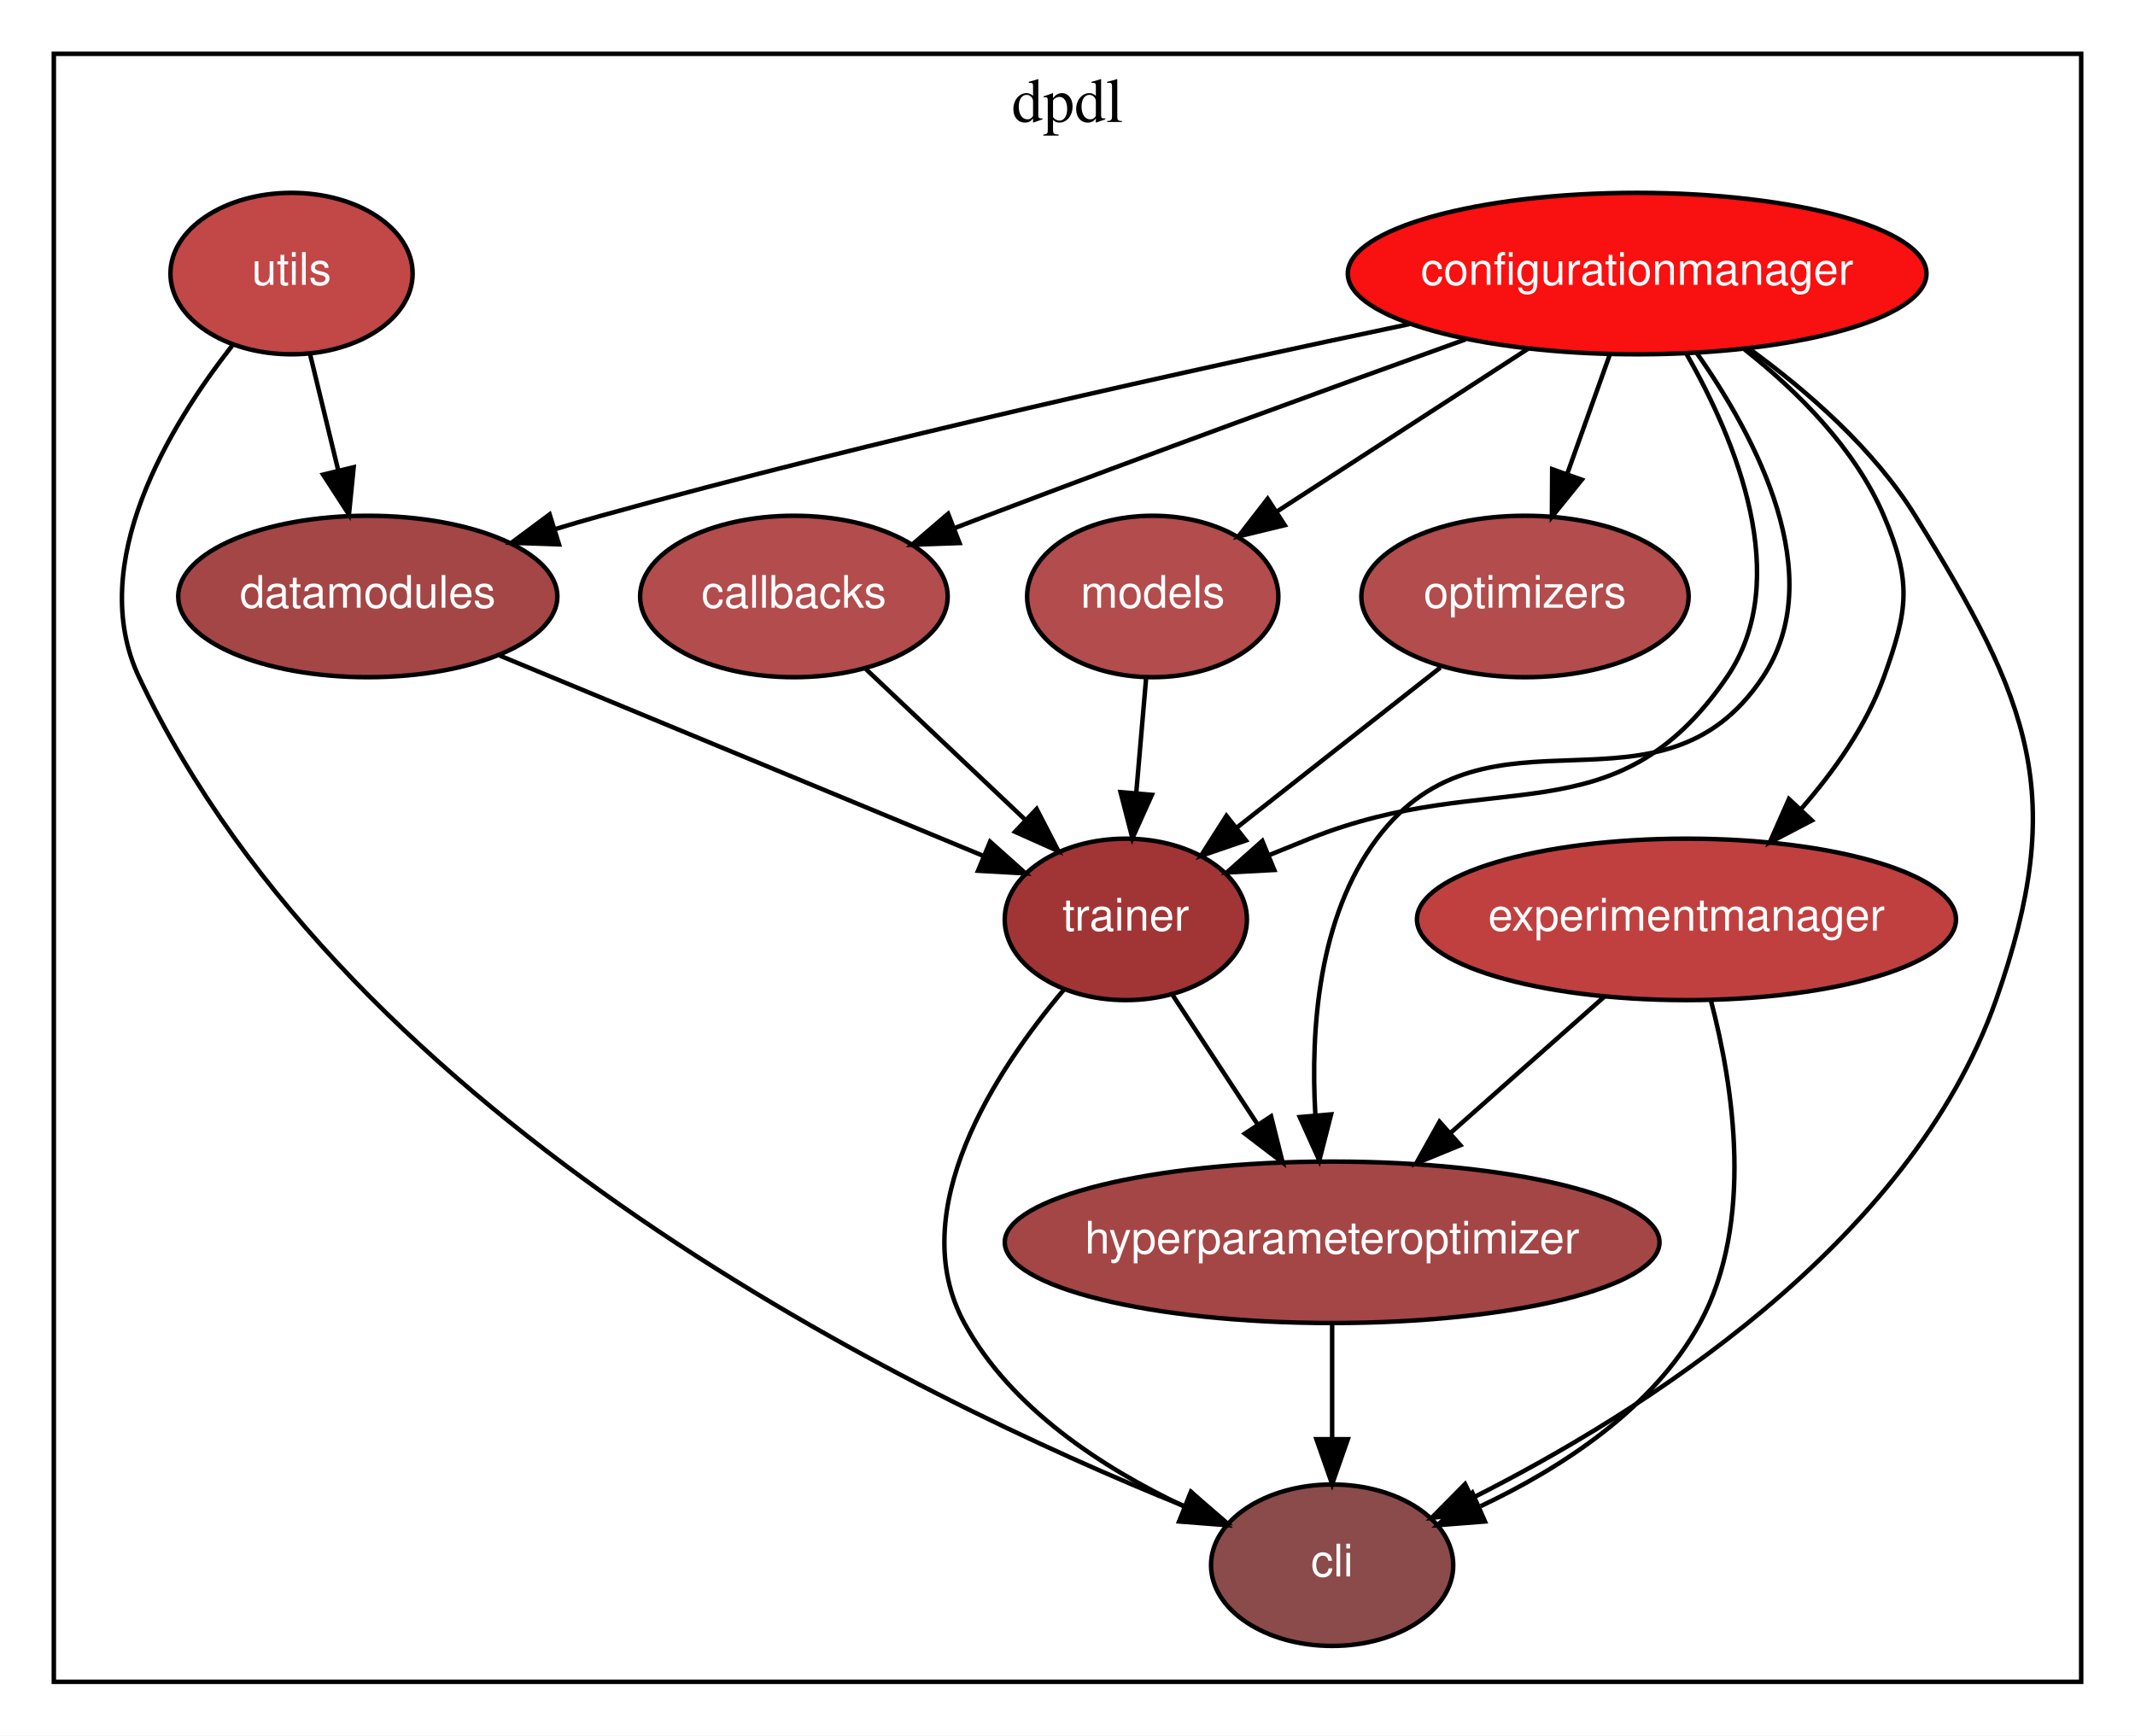
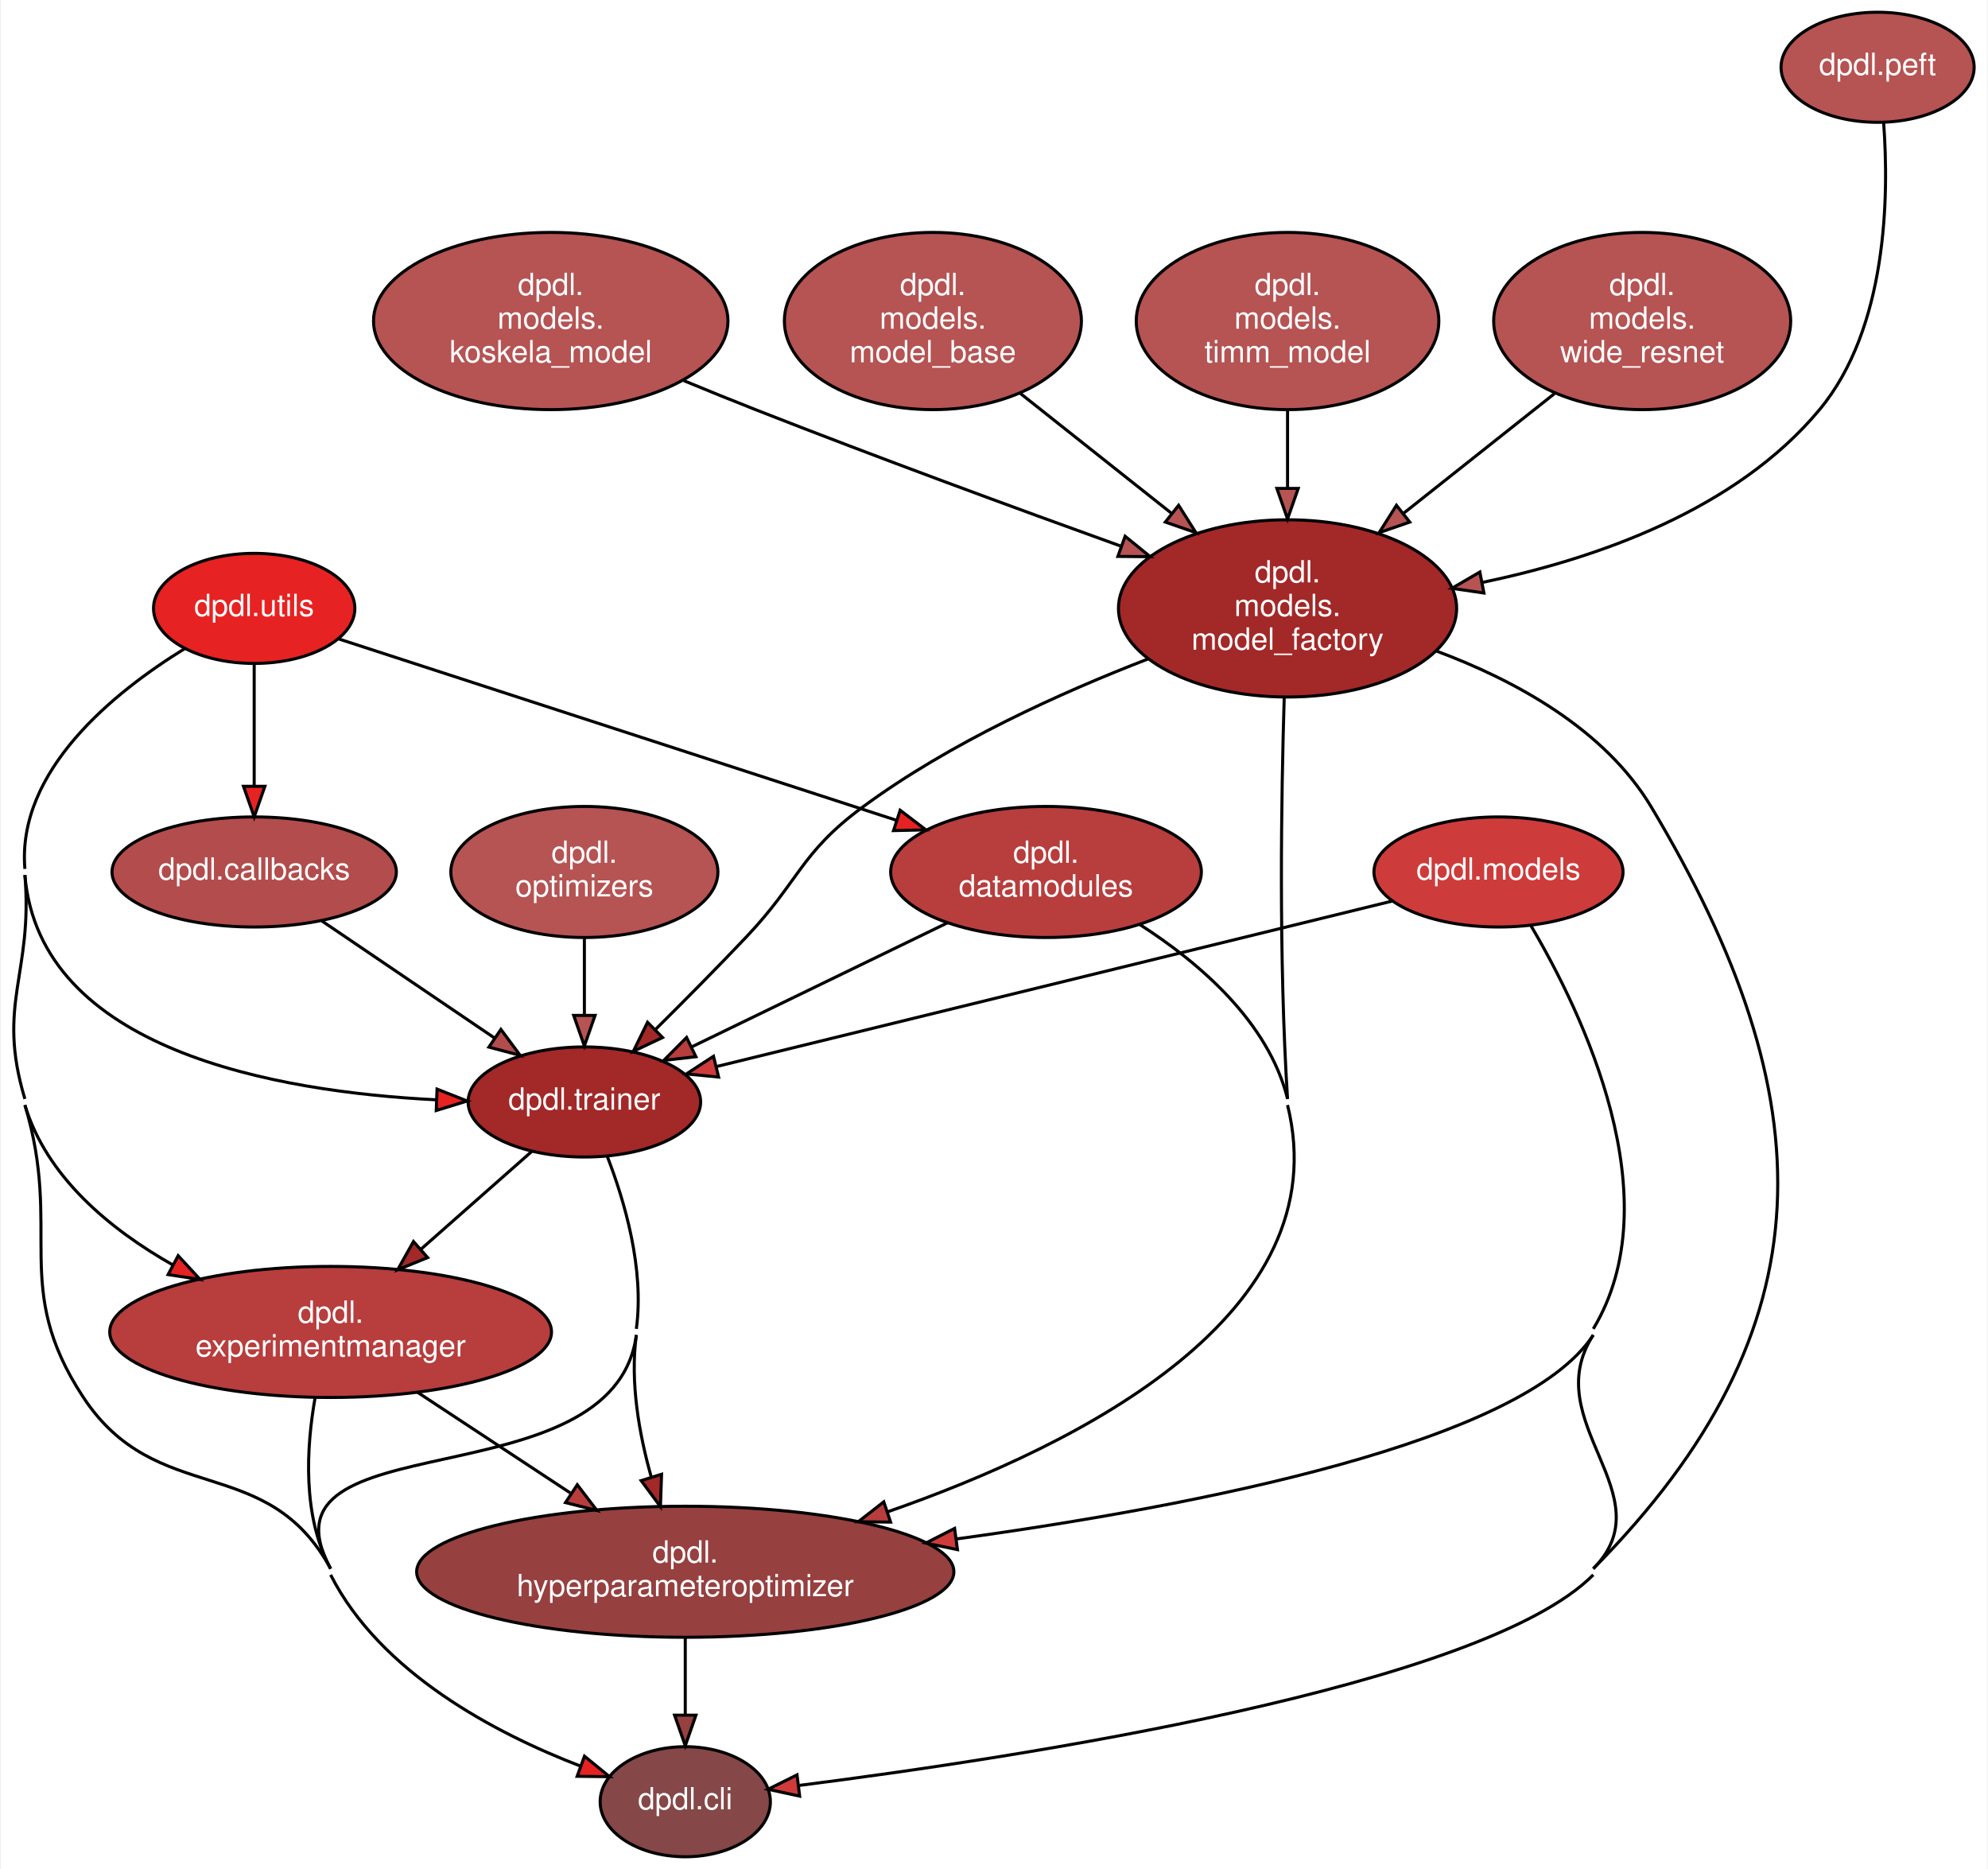
- <svg xmlns="http://www.w3.org/2000/svg" width="476pt" height="387pt" viewBox="0.00 0.00 476.00 387.00">
-   <g id="graph0" class="graph" transform="scale(1 1) rotate(0) translate(4 383)">
+ <svg xmlns="http://www.w3.org/2000/svg" width="650pt" height="611pt" viewBox="0.00 0.00 649.61 611.24">
+   <g id="graph0" class="graph" transform="scale(1 1) rotate(0) translate(4 607.24)">
    <style>.edge&gt;path:hover{stroke-width:8}</style>
-     <polygon fill="white" stroke="transparent" points="-4,4 -4,-383 472,-383 472,4 -4,4" />
-     <g id="clust1" class="cluster">
-       <style>.edge&gt;path:hover{stroke-width:8}</style>
-       <polygon fill="none" stroke="black" points="8,-8 8,-371 460,-371 460,-8 8,-8" />
-       <text text-anchor="middle" x="234" y="-355.8" font-family="Times,serif" font-size="14.00">dpdl</text>
-     </g>
+     <polygon fill="white" stroke="transparent" points="-4,4 -4,-607.24 645.61,-607.24 645.61,4 -4,4" />
    <g id="node1" class="node">
      <style>.edge&gt;path:hover{stroke-width:8}</style>
-       <ellipse fill="#b34c4c" stroke="black" cx="173" cy="-250" rx="34.29" ry="18" />
-       <text text-anchor="middle" x="173" y="-247.5" font-family="Helvetica,sans-Serif" font-size="10.00" fill="#ffffff">callbacks</text>
+       <ellipse fill="#b34c4c" stroke="black" cx="78.82" cy="-322.07" rx="46.51" ry="18" />
+       <text text-anchor="middle" x="78.82" y="-319.57" font-family="Helvetica,sans-Serif" font-size="10.00" fill="#ffffff">dpdl.callbacks</text>
+     </g>
+     <g id="node14" class="node">
+       <style>.edge&gt;path:hover{stroke-width:8}</style>
+       <ellipse fill="#a32828" stroke="black" cx="186.82" cy="-246.85" rx="38.03" ry="18" />
+       <text text-anchor="middle" x="186.82" y="-244.35" font-family="Helvetica,sans-Serif" font-size="10.00" fill="#ffffff">dpdl.trainer</text>
+     </g>
+     <g id="edge1" class="edge">
+       <style>.edge&gt;path:hover{stroke-width:8}</style>
+       <path fill="none" stroke="black" d="M100.93,-306.07C117.27,-295 139.67,-279.82 157.49,-267.73" />
+       <polygon fill="#b34c4c" stroke="black" points="159.52,-270.59 165.83,-262.08 155.59,-264.79 159.52,-270.59" />
+     </g>
+     <g id="node2" class="node">
+       <style>.edge&gt;path:hover{stroke-width:8}</style>
+       <ellipse fill="#854747" stroke="black" cx="219.82" cy="-18" rx="27.84" ry="18" />
+       <text text-anchor="middle" x="219.82" y="-15.5" font-family="Helvetica,sans-Serif" font-size="10.00" fill="#ffffff">dpdl.cli</text>
+     </g>
+     <g id="node3" class="node">
+       <style>.edge&gt;path:hover{stroke-width:8}</style>
+       <ellipse fill="#b83d3d" stroke="black" cx="337.82" cy="-322.07" rx="50.82" ry="21.43" />
+       <text text-anchor="middle" x="337.82" y="-325.07" font-family="Helvetica,sans-Serif" font-size="10.00" fill="#ffffff">dpdl.</text>
+       <text text-anchor="middle" x="337.82" y="-314.07" font-family="Helvetica,sans-Serif" font-size="10.00" fill="#ffffff">datamodules</text>
+     </g>
+     <g id="node5" class="node">
+       <style>.edge&gt;path:hover{stroke-width:8}</style>
+       <ellipse fill="#964040" stroke="black" cx="219.82" cy="-93.21" rx="87.86" ry="21.43" />
+       <text text-anchor="middle" x="219.82" y="-96.21" font-family="Helvetica,sans-Serif" font-size="10.00" fill="#ffffff">dpdl.</text>
+       <text text-anchor="middle" x="219.82" y="-85.21" font-family="Helvetica,sans-Serif" font-size="10.00" fill="#ffffff">hyperparameteroptimizer</text>
+     </g>
+     <g id="edge2" class="edge">
+       <style>.edge&gt;path:hover{stroke-width:8}</style>
+       <path fill="none" stroke="black" d="M368.34,-304.98C387.84,-292.5 410.59,-273.09 416.82,-247.85" />
+       <path fill="none" stroke="black" d="M416.82,-245.85C433.63,-177.69 349.55,-134.93 286,-112.81" />
+       <polygon fill="#b83d3d" stroke="black" points="286.99,-109.45 276.39,-109.56 284.75,-116.08 286.99,-109.45" />
+     </g>
+     <g id="edge3" class="edge">
+       <style>.edge&gt;path:hover{stroke-width:8}</style>
+       <path fill="none" stroke="black" d="M305.79,-305.54C281.23,-293.63 247.35,-277.2 222.03,-264.92" />
+       <polygon fill="#b83d3d" stroke="black" points="223.3,-261.65 212.78,-260.44 220.25,-267.95 223.3,-261.65" />
+     </g>
+     <g id="node4" class="node">
+       <style>.edge&gt;path:hover{stroke-width:8}</style>
+       <ellipse fill="#b83d3d" stroke="black" cx="103.82" cy="-171.64" rx="72.25" ry="21.43" />
+       <text text-anchor="middle" x="103.82" y="-174.64" font-family="Helvetica,sans-Serif" font-size="10.00" fill="#ffffff">dpdl.</text>
+       <text text-anchor="middle" x="103.82" y="-163.64" font-family="Helvetica,sans-Serif" font-size="10.00" fill="#ffffff">experimentmanager</text>
+     </g>
+     <g id="edge4" class="edge">
+       <style>.edge&gt;path:hover{stroke-width:8}</style>
+       <path fill="none" stroke="black" d="M98.75,-150.19C95.89,-134.01 94.5,-111.35 103.82,-94.21" />
+     </g>
+     <g id="edge5" class="edge">
+       <style>.edge&gt;path:hover{stroke-width:8}</style>
+       <path fill="none" stroke="black" d="M132.19,-151.94C147.25,-142.03 165.94,-129.71 182.19,-119" />
+       <polygon fill="#b83d3d" stroke="black" points="184.5,-121.67 190.93,-113.25 180.65,-115.83 184.5,-121.67" />
+     </g>
+     <g id="edge6" class="edge">
+       <style>.edge&gt;path:hover{stroke-width:8}</style>
+       <path fill="none" stroke="black" d="M219.82,-71.82C219.82,-63.97 219.82,-54.86 219.82,-46.45" />
+       <polygon fill="#964040" stroke="black" points="223.32,-46.31 219.82,-36.31 216.32,-46.31 223.32,-46.31" />
+     </g>
+     <g id="node6" class="node">
+       <style>.edge&gt;path:hover{stroke-width:8}</style>
+       <ellipse fill="#ce3b3b" stroke="black" cx="485.82" cy="-322.07" rx="40.74" ry="18" />
+       <text text-anchor="middle" x="485.82" y="-319.57" font-family="Helvetica,sans-Serif" font-size="10.00" fill="#ffffff">dpdl.models</text>
+     </g>
+     <g id="edge7" class="edge">
+       <style>.edge&gt;path:hover{stroke-width:8}</style>
+       <path fill="none" stroke="black" d="M516.82,-170.64C498.33,-142.15 540.71,-118.36 516.82,-94.21" />
+       <path fill="none" stroke="black" d="M516.82,-92.21C480.57,-55.59 328.64,-32.42 257.22,-23.35" />
+       <polygon fill="#ce3b3b" stroke="black" points="257.24,-19.83 246.89,-22.07 256.38,-26.78 257.24,-19.83" />
+     </g>
+     <g id="edge8" class="edge">
+       <style>.edge&gt;path:hover{stroke-width:8}</style>
+       <path fill="none" stroke="black" d="M496.35,-304.64C513.36,-275.84 542.5,-215.25 516.82,-172.64" />
+       <path fill="none" stroke="black" d="M516.82,-170.64C494.06,-135.57 387.47,-114.77 308.46,-103.93" />
+       <polygon fill="#ce3b3b" stroke="black" points="308.85,-100.45 298.48,-102.59 307.92,-107.39 308.85,-100.45" />
+     </g>
+     <g id="edge9" class="edge">
+       <style>.edge&gt;path:hover{stroke-width:8}</style>
+       <path fill="none" stroke="black" d="M451.23,-312.6C396.44,-299.18 289.82,-273.07 230.06,-258.44" />
+       <polygon fill="#ce3b3b" stroke="black" points="230.73,-255 220.18,-256.02 229.06,-261.8 230.73,-255" />
+     </g>
+     <g id="node7" class="node">
+       <style>.edge&gt;path:hover{stroke-width:8}</style>
+       <ellipse fill="#b65353" stroke="black" cx="175.82" cy="-502.25" rx="57.97" ry="28.98" />
+       <text text-anchor="middle" x="175.82" y="-510.75" font-family="Helvetica,sans-Serif" font-size="10.00" fill="#ffffff">dpdl.</text>
+       <text text-anchor="middle" x="175.82" y="-499.75" font-family="Helvetica,sans-Serif" font-size="10.00" fill="#ffffff">models.</text>
+       <text text-anchor="middle" x="175.82" y="-488.75" font-family="Helvetica,sans-Serif" font-size="10.00" fill="#ffffff">koskela_model</text>
    </g>
    <g id="node9" class="node">
      <style>.edge&gt;path:hover{stroke-width:8}</style>
-       <ellipse fill="#a13535" stroke="black" cx="247" cy="-178" rx="27" ry="18" />
-       <text text-anchor="middle" x="247" y="-175.5" font-family="Helvetica,sans-Serif" font-size="10.00" fill="#ffffff">trainer</text>
-     </g>
-     <g id="edge1" class="edge">
-       <style>.edge&gt;path:hover{stroke-width:8}</style>
-       <path fill="none" stroke="black" d="M189.06,-233.81C199.42,-224.01 213.05,-211.12 224.48,-200.3" />
-       <polygon fill="#000000" stroke="black" points="227.12,-202.62 231.98,-193.21 222.31,-197.53 227.12,-202.62" />
-     </g>
-     <g id="node2" class="node">
-       <style>.edge&gt;path:hover{stroke-width:8}</style>
-       <ellipse fill="#8b4b4b" stroke="black" cx="293" cy="-34" rx="27" ry="18" />
-       <text text-anchor="middle" x="293" y="-31.5" font-family="Helvetica,sans-Serif" font-size="10.00" fill="#ffffff">cli</text>
-     </g>
-     <g id="node3" class="node">
-       <style>.edge&gt;path:hover{stroke-width:8}</style>
-       <ellipse fill="#f91010" stroke="black" cx="361" cy="-322" rx="64.51" ry="18" />
-       <text text-anchor="middle" x="361" y="-319.5" font-family="Helvetica,sans-Serif" font-size="10.00" fill="#ffffff">configurationmanager</text>
-     </g>
-     <g id="edge2" class="edge">
-       <style>.edge&gt;path:hover{stroke-width:8}</style>
-       <path fill="none" stroke="black" d="M322.74,-307.32C293.44,-296.78 252.07,-281.72 216,-268 213.64,-267.1 211.2,-266.17 208.75,-265.22" />
-       <polygon fill="#000000" stroke="black" points="209.92,-261.92 199.34,-261.54 207.38,-268.44 209.92,-261.92" />
-     </g>
-     <g id="edge3" class="edge">
-       <style>.edge&gt;path:hover{stroke-width:8}</style>
-       <path fill="none" stroke="black" d="M386.08,-305.17C398.92,-295.83 413.76,-282.93 423,-268 448.61,-226.62 457.19,-205.89 441,-160 421.77,-105.47 361.61,-67.8 324.18,-48.94" />
-       <polygon fill="#000000" stroke="black" points="325.71,-45.8 315.19,-44.56 322.64,-52.09 325.71,-45.8" />
-     </g>
-     <g id="node4" class="node">
-       <style>.edge&gt;path:hover{stroke-width:8}</style>
-       <ellipse fill="#a44646" stroke="black" cx="78" cy="-250" rx="42.27" ry="18" />
-       <text text-anchor="middle" x="78" y="-247.5" font-family="Helvetica,sans-Serif" font-size="10.00" fill="#ffffff">datamodules</text>
-     </g>
-     <g id="edge4" class="edge">
-       <style>.edge&gt;path:hover{stroke-width:8}</style>
-       <path fill="none" stroke="black" d="M310.2,-310.73C263.17,-300.89 191.45,-285.06 130,-268 126.65,-267.07 123.19,-266.06 119.73,-265.01" />
-       <polygon fill="#000000" stroke="black" points="120.63,-261.62 110.04,-261.98 118.54,-268.3 120.63,-261.62" />
-     </g>
-     <g id="node5" class="node">
-       <style>.edge&gt;path:hover{stroke-width:8}</style>
-       <ellipse fill="#c04040" stroke="black" cx="372" cy="-178" rx="60.09" ry="18" />
-       <text text-anchor="middle" x="372" y="-175.5" font-family="Helvetica,sans-Serif" font-size="10.00" fill="#ffffff">experimentmanager</text>
-     </g>
-     <g id="edge5" class="edge">
-       <style>.edge&gt;path:hover{stroke-width:8}</style>
-       <path fill="none" stroke="black" d="M384.94,-305.1C396.67,-295.83 409.62,-283.01 416,-268 422.26,-253.28 421.43,-247.05 416,-232 412.08,-221.15 404.87,-210.95 397.4,-202.45" />
-       <polygon fill="#000000" stroke="black" points="399.95,-200.06 390.56,-195.16 394.85,-204.84 399.95,-200.06" />
-     </g>
-     <g id="node6" class="node">
-       <style>.edge&gt;path:hover{stroke-width:8}</style>
-       <ellipse fill="#a44646" stroke="black" cx="293" cy="-106" rx="72.99" ry="18" />
-       <text text-anchor="middle" x="293" y="-103.5" font-family="Helvetica,sans-Serif" font-size="10.00" fill="#ffffff">hyperparameteroptimizer</text>
-     </g>
-     <g id="edge6" class="edge">
-       <style>.edge&gt;path:hover{stroke-width:8}</style>
-       <path fill="none" stroke="black" d="M374.23,-304.37C387.5,-285.53 403.99,-254.52 389,-232 366.04,-197.5 327.85,-229.16 303,-196 289.92,-178.55 288.17,-153.51 289.26,-134.43" />
-       <polygon fill="#000000" stroke="black" points="292.77,-134.52 290.14,-124.26 285.79,-133.92 292.77,-134.52" />
-     </g>
-     <g id="node7" class="node">
-       <style>.edge&gt;path:hover{stroke-width:8}</style>
-       <ellipse fill="#b34c4c" stroke="black" cx="253" cy="-250" rx="28.01" ry="18" />
-       <text text-anchor="middle" x="253" y="-247.5" font-family="Helvetica,sans-Serif" font-size="10.00" fill="#ffffff">models</text>
-     </g>
-     <g id="edge7" class="edge">
-       <style>.edge&gt;path:hover{stroke-width:8}</style>
-       <path fill="none" stroke="black" d="M336.76,-305.29C320.13,-294.51 298.03,-280.18 280.7,-268.95" />
-       <polygon fill="#000000" stroke="black" points="282.43,-265.9 272.13,-263.4 278.62,-271.78 282.43,-265.9" />
+       <ellipse fill="#a32828" stroke="black" cx="416.82" cy="-408.27" rx="55.31" ry="28.98" />
+       <text text-anchor="middle" x="416.82" y="-416.77" font-family="Helvetica,sans-Serif" font-size="10.00" fill="#ffffff">dpdl.</text>
+       <text text-anchor="middle" x="416.82" y="-405.77" font-family="Helvetica,sans-Serif" font-size="10.00" fill="#ffffff">models.</text>
+       <text text-anchor="middle" x="416.82" y="-394.77" font-family="Helvetica,sans-Serif" font-size="10.00" fill="#ffffff">model_factory</text>
+     </g>
+     <g id="edge10" class="edge">
+       <style>.edge&gt;path:hover{stroke-width:8}</style>
+       <path fill="none" stroke="black" d="M219.32,-482.76C227.12,-479.53 235.19,-476.26 242.82,-473.26 282.49,-457.69 327.68,-441.1 362.06,-428.72" />
+       <polygon fill="#b65353" stroke="black" points="363.69,-431.86 371.91,-425.18 361.32,-425.27 363.69,-431.86" />
    </g>
    <g id="node8" class="node">
      <style>.edge&gt;path:hover{stroke-width:8}</style>
-       <ellipse fill="#b34c4c" stroke="black" cx="336" cy="-250" rx="36.49" ry="18" />
-       <text text-anchor="middle" x="336" y="-247.5" font-family="Helvetica,sans-Serif" font-size="10.00" fill="#ffffff">optimizers</text>
-     </g>
-     <g id="edge8" class="edge">
-       <style>.edge&gt;path:hover{stroke-width:8}</style>
-       <path fill="none" stroke="black" d="M354.95,-304.05C352.09,-296.06 348.62,-286.33 345.43,-277.4" />
-       <polygon fill="#000000" stroke="black" points="348.66,-276.03 342,-267.79 342.06,-278.38 348.66,-276.03" />
-     </g>
-     <g id="edge9" class="edge">
-       <style>.edge&gt;path:hover{stroke-width:8}</style>
-       <path fill="none" stroke="black" d="M371.99,-304.12C382.88,-285.04 395.95,-253.82 381,-232 355.95,-195.44 329.14,-212.49 288,-196 285.09,-194.83 282.07,-193.61 279.05,-192.37" />
-       <polygon fill="#000000" stroke="black" points="280.1,-189.02 269.52,-188.45 277.43,-195.49 280.1,-189.02" />
-     </g>
-     <g id="edge10" class="edge">
-       <style>.edge&gt;path:hover{stroke-width:8}</style>
-       <path fill="none" stroke="black" d="M107.44,-236.81C137.56,-224.33 184.22,-205 215.18,-192.18" />
-       <polygon fill="#000000" stroke="black" points="216.74,-195.32 224.64,-188.26 214.06,-188.85 216.74,-195.32" />
+       <ellipse fill="#b65353" stroke="black" cx="300.82" cy="-502.25" rx="48.58" ry="28.98" />
+       <text text-anchor="middle" x="300.82" y="-510.75" font-family="Helvetica,sans-Serif" font-size="10.00" fill="#ffffff">dpdl.</text>
+       <text text-anchor="middle" x="300.82" y="-499.75" font-family="Helvetica,sans-Serif" font-size="10.00" fill="#ffffff">models.</text>
+       <text text-anchor="middle" x="300.82" y="-488.75" font-family="Helvetica,sans-Serif" font-size="10.00" fill="#ffffff">model_base</text>
    </g>
    <g id="edge11" class="edge">
      <style>.edge&gt;path:hover{stroke-width:8}</style>
-       <path fill="none" stroke="black" d="M377.49,-159.75C382.42,-140.9 387.2,-110.4 375,-88 364.61,-68.91 344.05,-55.64 326.11,-47.16" />
-       <polygon fill="#000000" stroke="black" points="327.07,-43.75 316.5,-42.93 324.25,-50.16 327.07,-43.75" />
+       <path fill="none" stroke="black" d="M329.49,-478.52C344.35,-466.74 362.68,-452.2 378.71,-439.49" />
+       <polygon fill="#b65353" stroke="black" points="381.19,-441.99 386.86,-433.03 376.84,-436.5 381.19,-441.99" />
    </g>
    <g id="edge12" class="edge">
      <style>.edge&gt;path:hover{stroke-width:8}</style>
-       <path fill="none" stroke="black" d="M353.68,-160.76C343.46,-151.71 330.55,-140.27 319.27,-130.28" />
-       <polygon fill="#000000" stroke="black" points="321.58,-127.65 311.77,-123.63 316.94,-132.88 321.58,-127.65" />
+       <path fill="none" stroke="black" d="M465.37,-394.38C491.13,-384.8 520.53,-368.85 535.82,-343.28 592.77,-247.98 594.91,-173.12 516.82,-94.21" />
    </g>
    <g id="edge13" class="edge">
      <style>.edge&gt;path:hover{stroke-width:8}</style>
-       <path fill="none" stroke="black" d="M293,-87.7C293,-79.98 293,-70.71 293,-62.11" />
-       <polygon fill="#000000" stroke="black" points="296.5,-62.1 293,-52.1 289.5,-62.1 296.5,-62.1" />
+       <path fill="none" stroke="black" d="M415.73,-379.02C414.76,-347.12 413.9,-293.7 416.82,-247.85" />
    </g>
    <g id="edge14" class="edge">
      <style>.edge&gt;path:hover{stroke-width:8}</style>
-       <path fill="none" stroke="black" d="M251.52,-231.7C250.86,-223.98 250.06,-214.71 249.32,-206.11" />
-       <polygon fill="#000000" stroke="black" points="252.81,-205.77 248.47,-196.1 245.83,-206.37 252.81,-205.77" />
+       <path fill="none" stroke="black" d="M371.39,-391.81C342.93,-380.84 306.35,-364.34 277.82,-343.28 257.45,-328.25 257.22,-319.24 239.82,-300.85 230.22,-290.71 219.35,-279.76 209.97,-270.46" />
+       <polygon fill="#a32828" stroke="black" points="212.39,-267.93 202.82,-263.4 207.48,-272.91 212.39,-267.93" />
+     </g>
+     <g id="node10" class="node">
+       <style>.edge&gt;path:hover{stroke-width:8}</style>
+       <ellipse fill="#b65353" stroke="black" cx="416.82" cy="-502.25" rx="49.49" ry="28.98" />
+       <text text-anchor="middle" x="416.82" y="-510.75" font-family="Helvetica,sans-Serif" font-size="10.00" fill="#ffffff">dpdl.</text>
+       <text text-anchor="middle" x="416.82" y="-499.75" font-family="Helvetica,sans-Serif" font-size="10.00" fill="#ffffff">models.</text>
+       <text text-anchor="middle" x="416.82" y="-488.75" font-family="Helvetica,sans-Serif" font-size="10.00" fill="#ffffff">timm_model</text>
    </g>
    <g id="edge15" class="edge">
      <style>.edge&gt;path:hover{stroke-width:8}</style>
-       <path fill="none" stroke="black" d="M317.13,-234.15C303.9,-223.75 286.1,-209.75 271.74,-198.46" />
-       <polygon fill="#000000" stroke="black" points="273.77,-195.6 263.75,-192.17 269.44,-201.1 273.77,-195.6" />
+       <path fill="none" stroke="black" d="M416.82,-473.16C416.82,-465.12 416.82,-456.22 416.82,-447.67" />
+       <polygon fill="#b65353" stroke="black" points="420.32,-447.51 416.82,-437.51 413.32,-447.51 420.32,-447.51" />
+     </g>
+     <g id="node11" class="node">
+       <style>.edge&gt;path:hover{stroke-width:8}</style>
+       <ellipse fill="#b65353" stroke="black" cx="532.82" cy="-502.25" rx="48.58" ry="28.98" />
+       <text text-anchor="middle" x="532.82" y="-510.75" font-family="Helvetica,sans-Serif" font-size="10.00" fill="#ffffff">dpdl.</text>
+       <text text-anchor="middle" x="532.82" y="-499.75" font-family="Helvetica,sans-Serif" font-size="10.00" fill="#ffffff">models.</text>
+       <text text-anchor="middle" x="532.82" y="-488.75" font-family="Helvetica,sans-Serif" font-size="10.00" fill="#ffffff">wide_resnet</text>
    </g>
    <g id="edge16" class="edge">
      <style>.edge&gt;path:hover{stroke-width:8}</style>
-       <path fill="none" stroke="black" d="M233.22,-162.36C218.01,-144.33 197.37,-113.03 211,-88 221.39,-68.91 241.95,-55.64 259.89,-47.16" />
-       <polygon fill="#000000" stroke="black" points="261.75,-50.16 269.5,-42.93 258.93,-43.75 261.75,-50.16" />
+       <path fill="none" stroke="black" d="M504.14,-478.52C489.29,-466.74 470.95,-452.2 454.92,-439.49" />
+       <polygon fill="#b65353" stroke="black" points="456.79,-436.5 446.78,-433.03 452.44,-441.99 456.79,-436.5" />
+     </g>
+     <g id="node12" class="node">
+       <style>.edge&gt;path:hover{stroke-width:8}</style>
+       <ellipse fill="#b65353" stroke="black" cx="186.82" cy="-322.07" rx="43.68" ry="21.43" />
+       <text text-anchor="middle" x="186.82" y="-325.07" font-family="Helvetica,sans-Serif" font-size="10.00" fill="#ffffff">dpdl.</text>
+       <text text-anchor="middle" x="186.82" y="-314.07" font-family="Helvetica,sans-Serif" font-size="10.00" fill="#ffffff">optimizers</text>
    </g>
    <g id="edge17" class="edge">
      <style>.edge&gt;path:hover{stroke-width:8}</style>
-       <path fill="none" stroke="black" d="M257.44,-161.12C263.04,-152.59 270.07,-141.89 276.41,-132.25" />
-       <polygon fill="#000000" stroke="black" points="279.39,-134.08 281.96,-123.8 273.54,-130.23 279.39,-134.08" />
-     </g>
-     <g id="node10" class="node">
-       <style>.edge&gt;path:hover{stroke-width:8}</style>
-       <ellipse fill="#c24747" stroke="black" cx="61" cy="-322" rx="27" ry="18" />
-       <text text-anchor="middle" x="61" y="-319.5" font-family="Helvetica,sans-Serif" font-size="10.00" fill="#ffffff">utils</text>
+       <path fill="none" stroke="black" d="M186.82,-300.67C186.82,-292.82 186.82,-283.72 186.82,-275.3" />
+       <polygon fill="#b65353" stroke="black" points="190.32,-275.16 186.82,-265.16 183.32,-275.16 190.32,-275.16" />
+     </g>
+     <g id="node13" class="node">
+       <style>.edge&gt;path:hover{stroke-width:8}</style>
+       <ellipse fill="#b65353" stroke="black" cx="609.82" cy="-585.24" rx="31.58" ry="18" />
+       <text text-anchor="middle" x="609.82" y="-582.74" font-family="Helvetica,sans-Serif" font-size="10.00" fill="#ffffff">dpdl.peft</text>
    </g>
    <g id="edge18" class="edge">
      <style>.edge&gt;path:hover{stroke-width:8}</style>
-       <path fill="none" stroke="black" d="M47.75,-305.91C33.71,-287.97 15.06,-257.28 27,-232 74.07,-132.32 199.95,-71.41 260.1,-47.14" />
-       <polygon fill="#000000" stroke="black" points="261.5,-50.35 269.51,-43.43 258.93,-43.84 261.5,-50.35" />
+       <path fill="none" stroke="black" d="M611.8,-567.06C613.56,-543.22 613.07,-500.01 590.82,-473.26 563.61,-440.56 518.1,-424.56 480.45,-416.75" />
+       <polygon fill="#b65353" stroke="black" points="481.05,-413.3 470.57,-414.84 479.72,-420.17 481.05,-413.3" />
    </g>
    <g id="edge19" class="edge">
      <style>.edge&gt;path:hover{stroke-width:8}</style>
-       <path fill="none" stroke="black" d="M65.12,-304.05C67.01,-296.26 69.3,-286.82 71.42,-278.08" />
-       <polygon fill="#000000" stroke="black" points="74.85,-278.82 73.8,-268.28 68.04,-277.17 74.85,-278.82" />
+       <path fill="none" stroke="black" d="M194.27,-229.15C199.99,-214.42 206.48,-192.29 203.82,-172.64" />
+       <path fill="none" stroke="black" d="M203.82,-170.64C196.31,-115.21 77.11,-143.36 103.82,-94.21" />
+     </g>
+     <g id="edge20" class="edge">
+       <style>.edge&gt;path:hover{stroke-width:8}</style>
+       <path fill="none" stroke="black" d="M169.62,-230.68C159.18,-221.48 145.57,-209.47 133.45,-198.77" />
+       <polygon fill="#a32828" stroke="black" points="135.55,-195.96 125.74,-191.97 130.92,-201.21 135.55,-195.96" />
+     </g>
+     <g id="edge21" class="edge">
+       <style>.edge&gt;path:hover{stroke-width:8}</style>
+       <path fill="none" stroke="black" d="M203.82,-170.64C201.72,-155.18 204.74,-138.18 208.71,-124.14" />
+       <polygon fill="#a32828" stroke="black" points="212.07,-125.1 211.7,-114.51 205.39,-123.02 212.07,-125.1" />
+     </g>
+     <g id="node15" class="node">
+       <style>.edge&gt;path:hover{stroke-width:8}</style>
+       <ellipse fill="#e72222" stroke="black" cx="78.82" cy="-408.27" rx="32.93" ry="18" />
+       <text text-anchor="middle" x="78.82" y="-405.77" font-family="Helvetica,sans-Serif" font-size="10.00" fill="#ffffff">dpdl.utils</text>
+     </g>
+     <g id="edge22" class="edge">
+       <style>.edge&gt;path:hover{stroke-width:8}</style>
+       <path fill="none" stroke="black" d="M78.82,-390.23C78.82,-378.82 78.82,-363.54 78.82,-350.44" />
+       <polygon fill="#e72222" stroke="black" points="82.32,-350.08 78.82,-340.08 75.32,-350.08 82.32,-350.08" />
+     </g>
+     <g id="edge23" class="edge">
+       <style>.edge&gt;path:hover{stroke-width:8}</style>
+       <path fill="none" stroke="black" d="M56.1,-395.12C33.06,-380.93 1.13,-355.26 3.82,-323.07" />
+       <path fill="none" stroke="black" d="M3.82,-321.07C6.53,-288.64 -5.59,-279 3.82,-247.85" />
+       <path fill="none" stroke="black" d="M3.82,-245.85C16.32,-204.46 -0.89,-186.59 22.82,-150.43 46.84,-113.78 82.89,-132.72 103.82,-94.21" />
+       <path fill="none" stroke="black" d="M103.82,-92.21C120.13,-60.12 157.63,-40.4 185.6,-29.63" />
+       <polygon fill="#e72222" stroke="black" points="186.85,-32.9 195.05,-26.19 184.46,-26.32 186.85,-32.9" />
+     </g>
+     <g id="edge24" class="edge">
+       <style>.edge&gt;path:hover{stroke-width:8}</style>
+       <path fill="none" stroke="black" d="M106.54,-398.26C150.02,-384.12 234.89,-356.53 288.84,-338.99" />
+       <polygon fill="#e72222" stroke="black" points="290.11,-342.26 298.53,-335.84 287.94,-335.6 290.11,-342.26" />
+     </g>
+     <g id="edge25" class="edge">
+       <style>.edge&gt;path:hover{stroke-width:8}</style>
+       <path fill="none" stroke="black" d="M3.82,-245.85C10.92,-222.33 31.58,-205.23 52.3,-193.5" />
+       <polygon fill="#e72222" stroke="black" points="53.95,-196.58 61.14,-188.79 50.66,-190.4 53.95,-196.58" />
+     </g>
+     <g id="edge26" class="edge">
+       <style>.edge&gt;path:hover{stroke-width:8}</style>
+       <path fill="none" stroke="black" d="M3.82,-321.07C8.6,-263.84 85.75,-250.18 138.33,-247.56" />
+       <polygon fill="#e72222" stroke="black" points="138.63,-251.05 148.49,-247.17 138.37,-244.06 138.63,-251.05" />
    </g>
  </g>
</svg>
